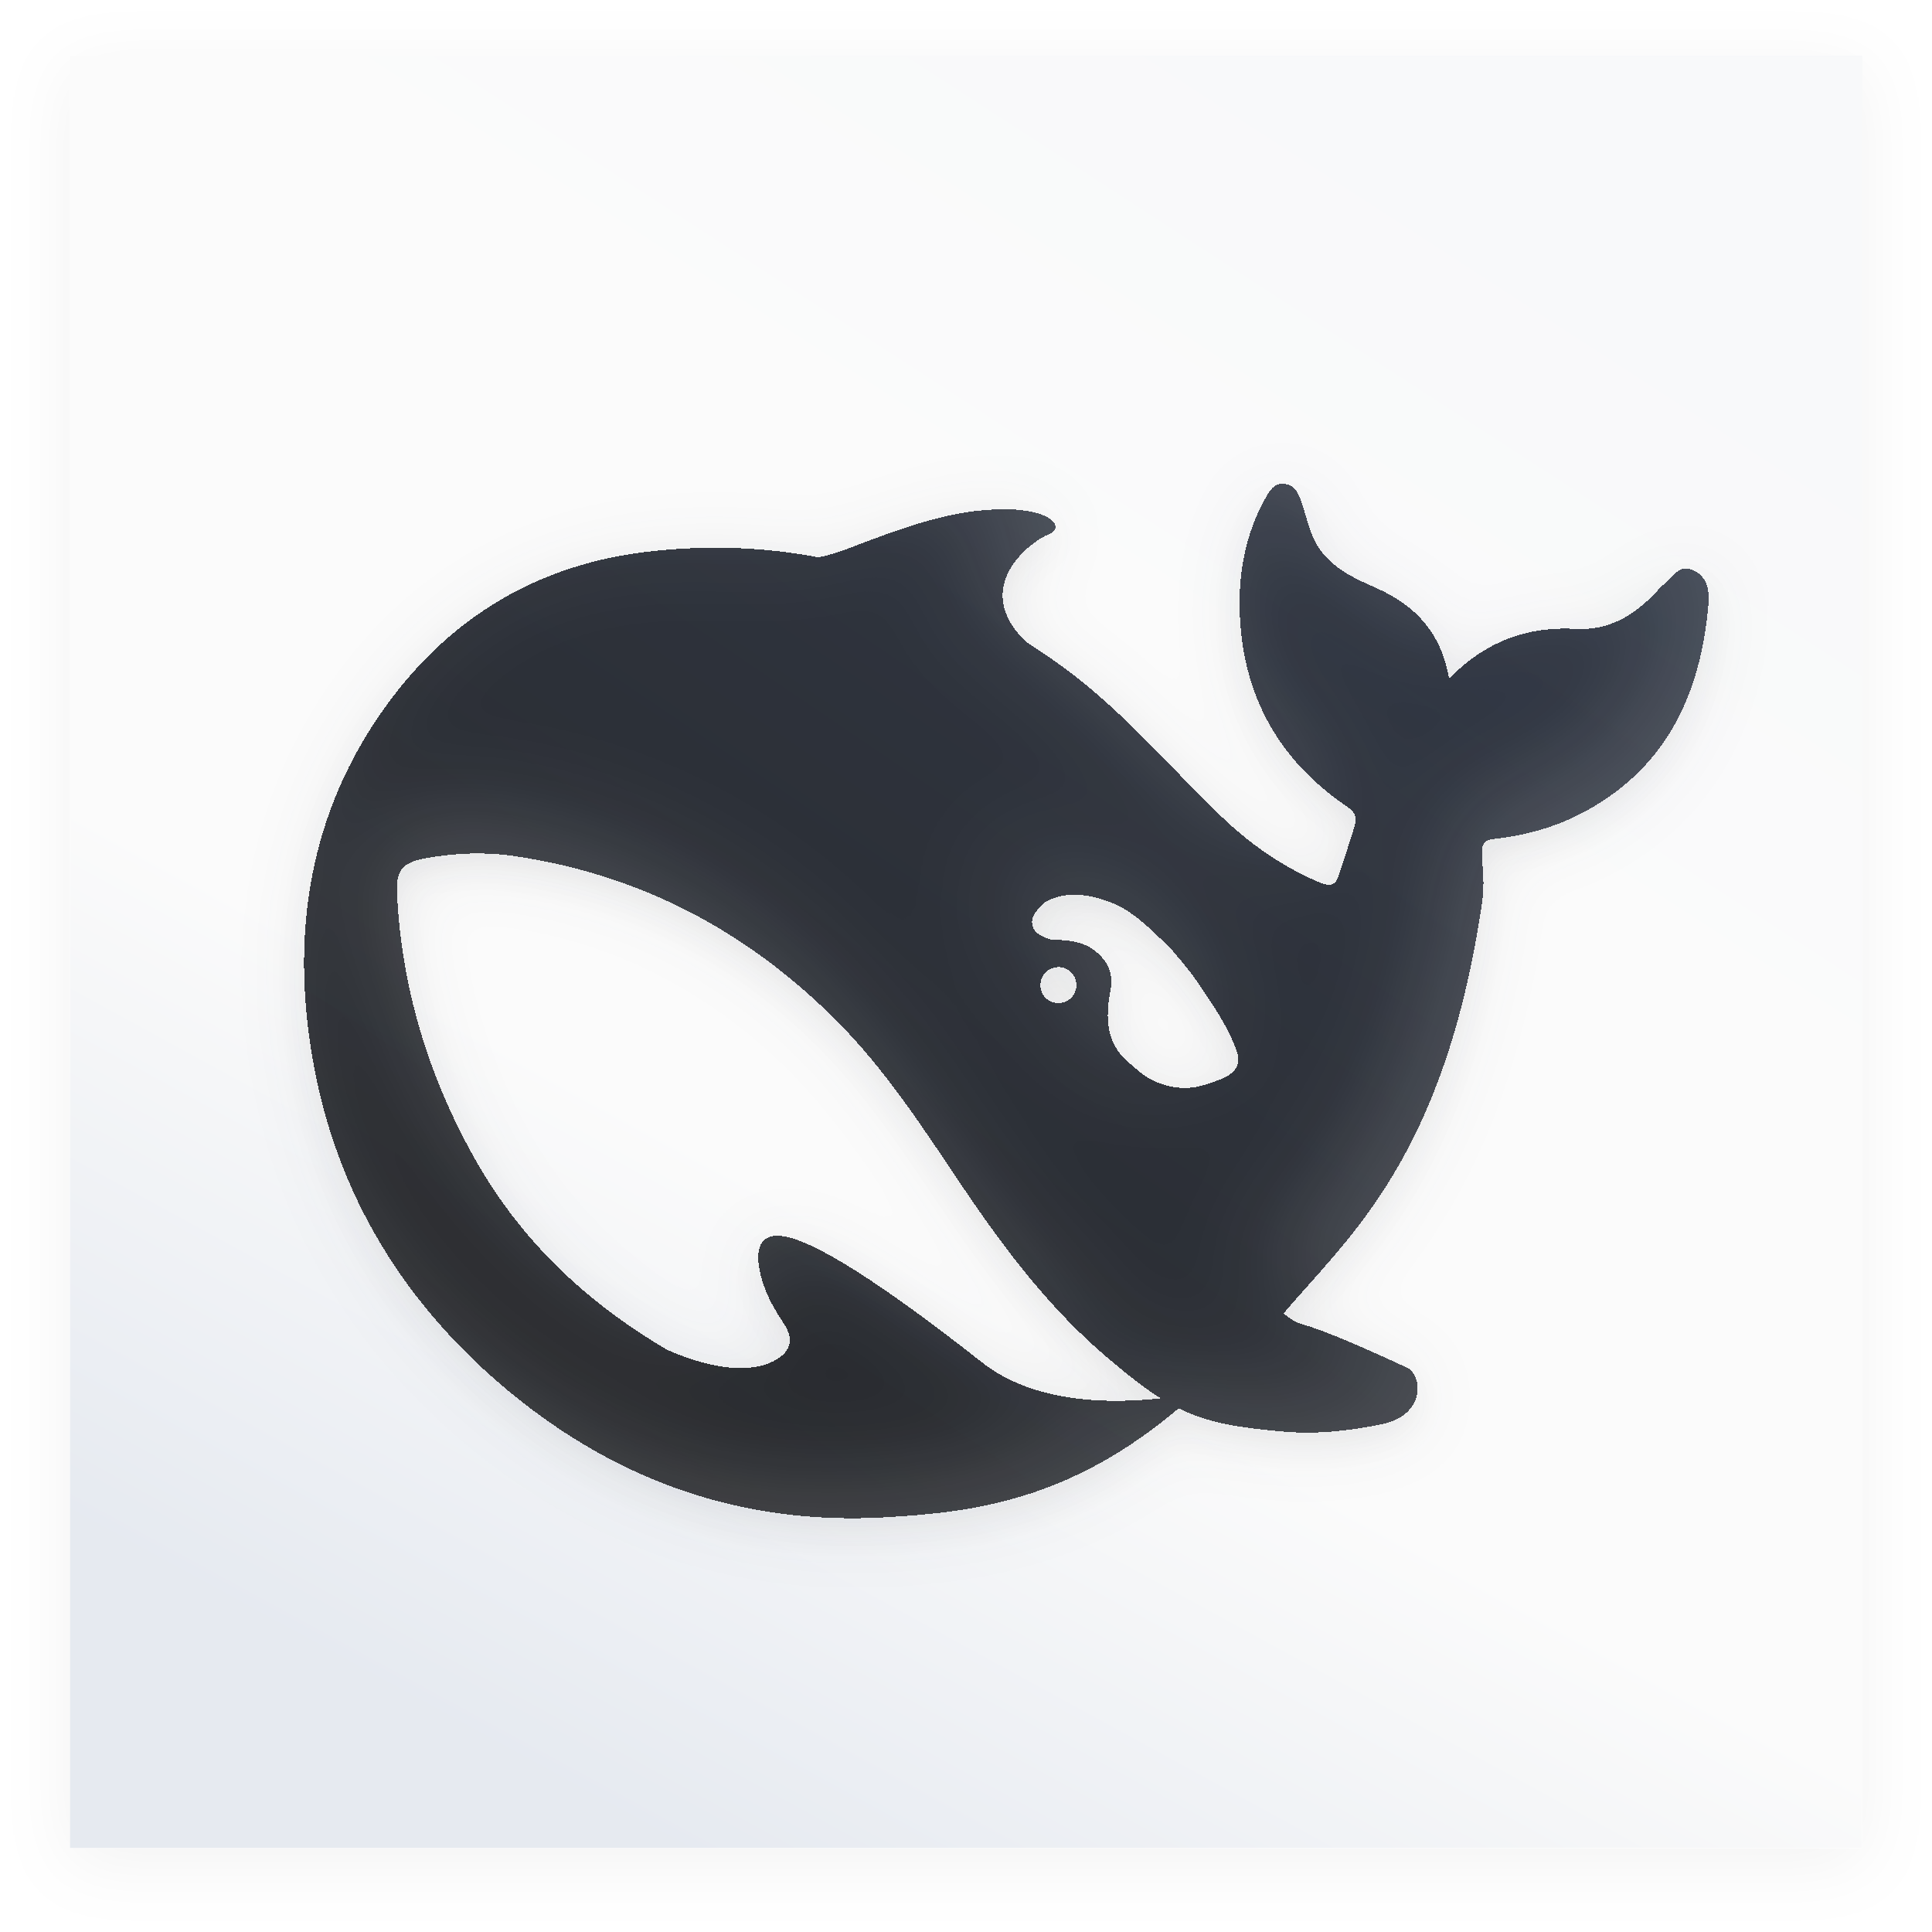
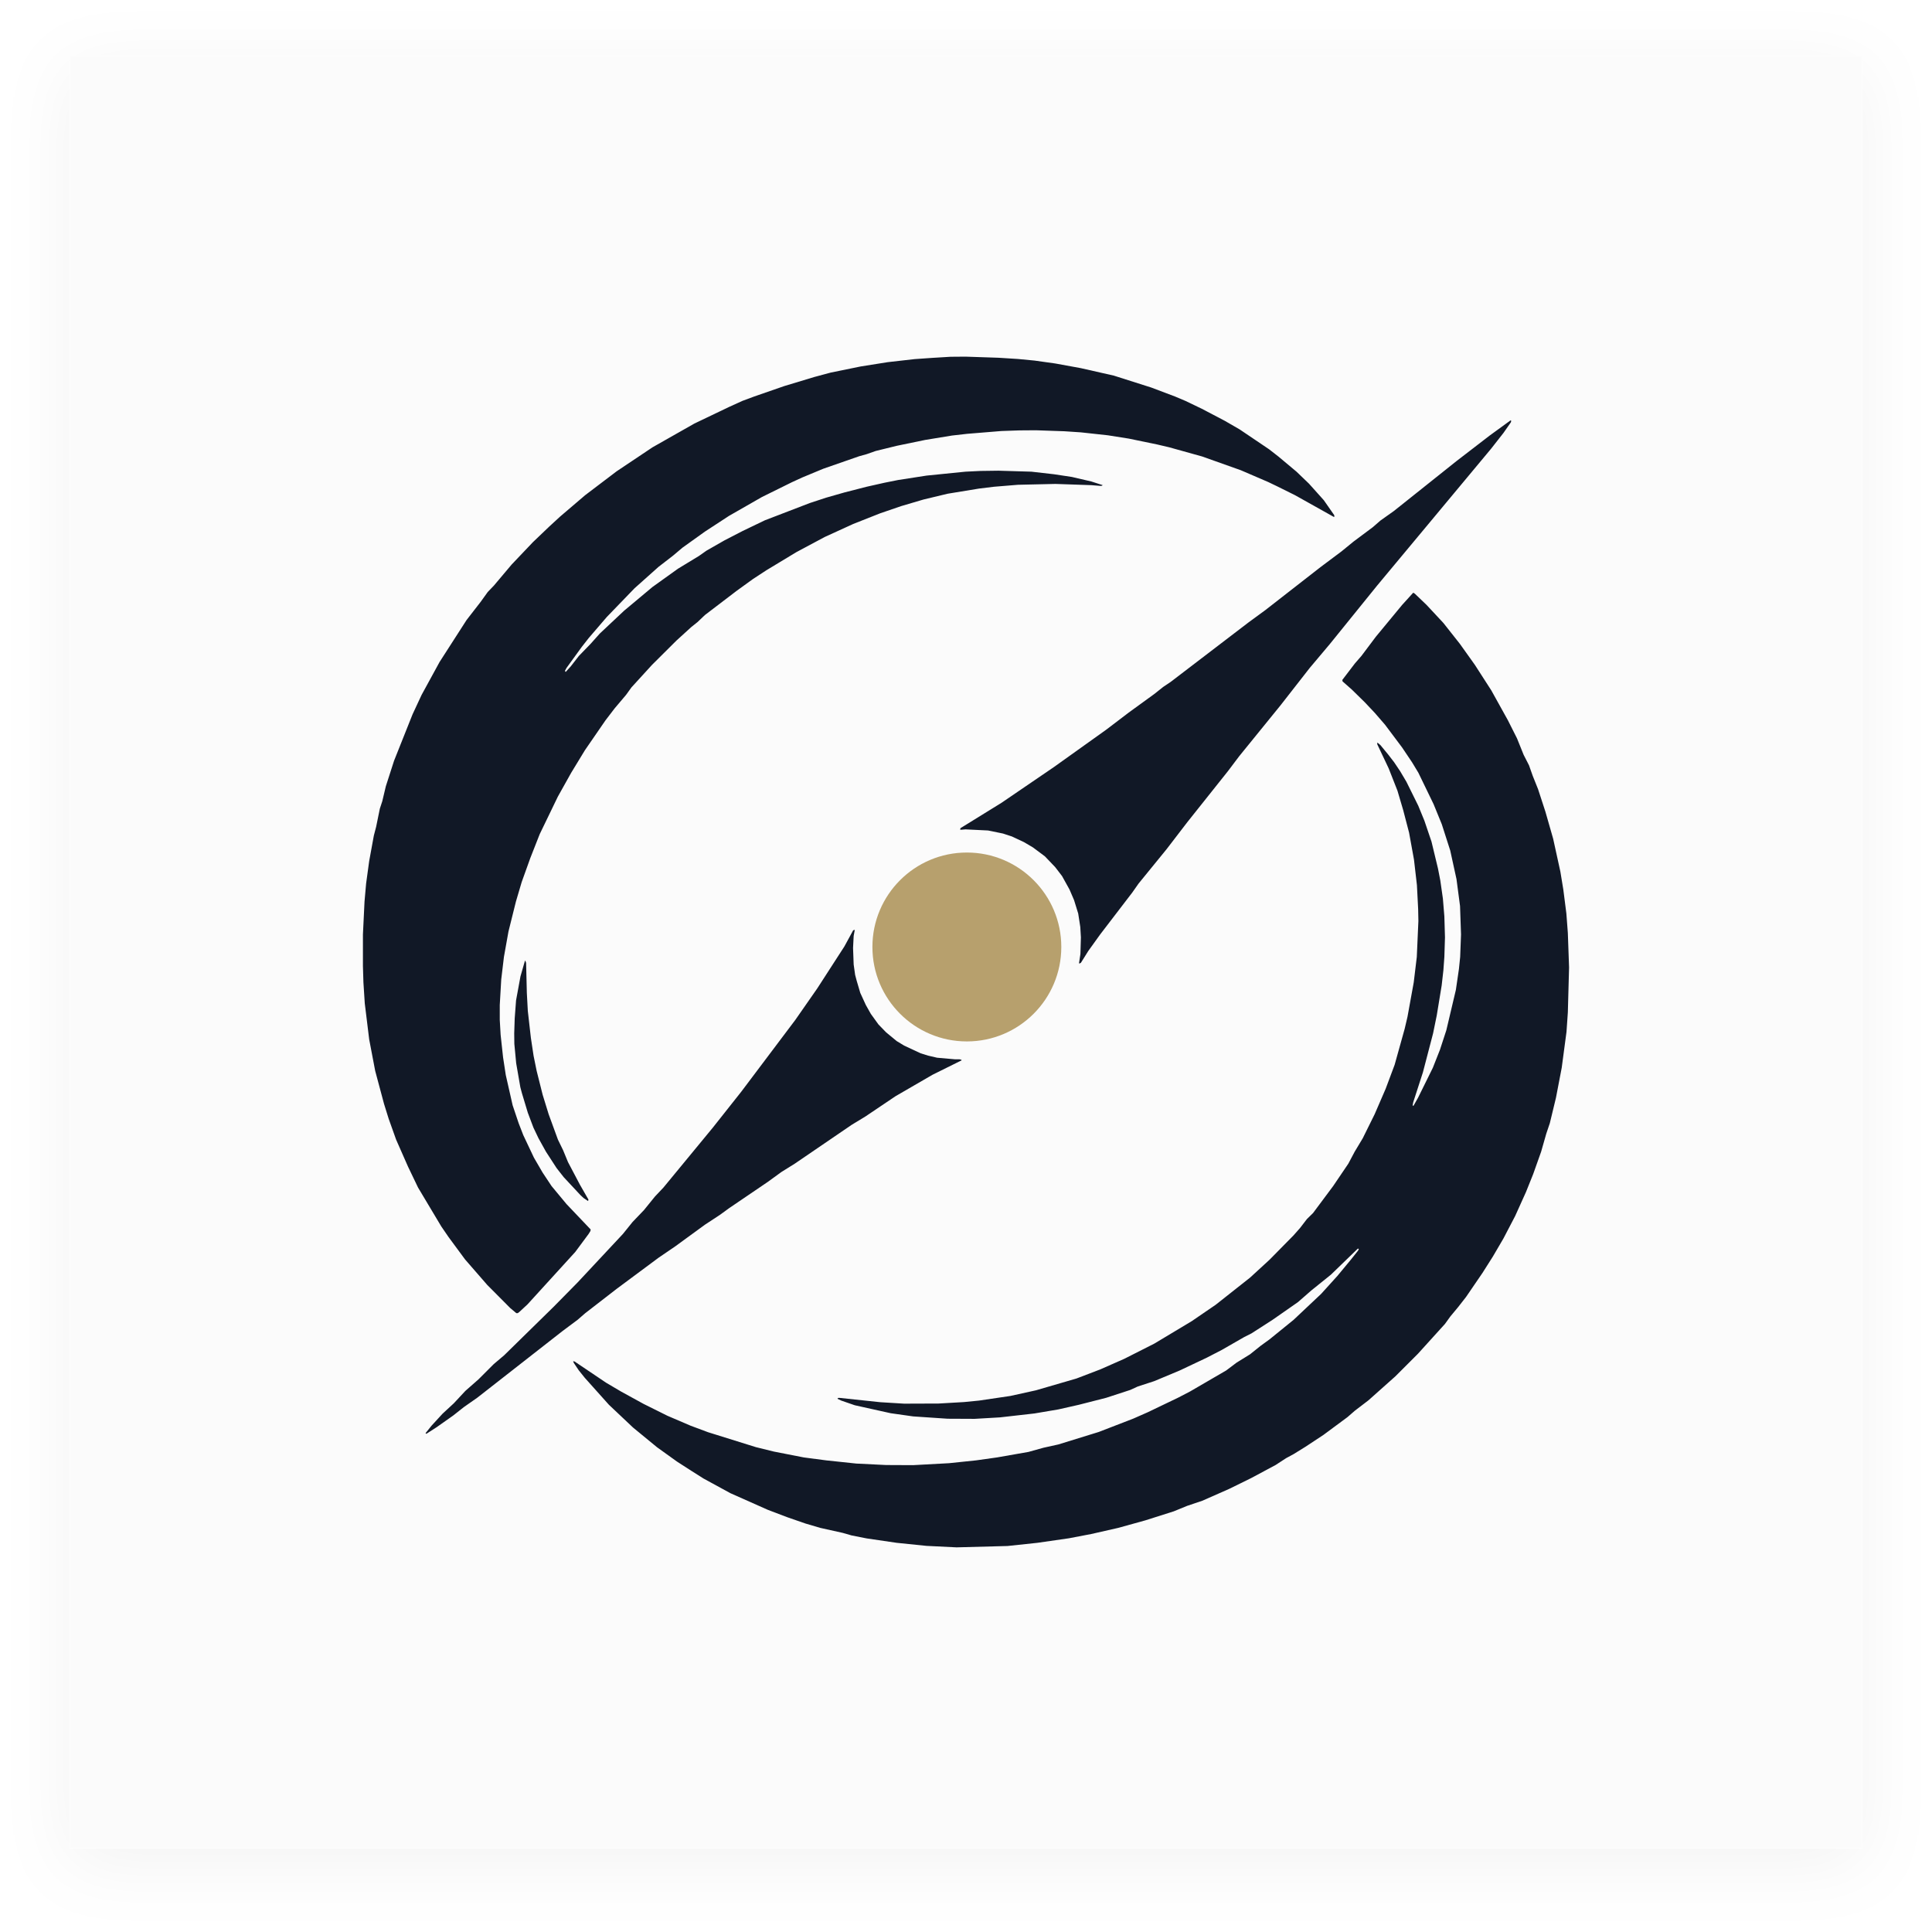
<svg xmlns="http://www.w3.org/2000/svg" width="1104" height="1104" viewBox="0 0 1104 1104" fill="none">
-   <g filter="url(#filter0_d_1637_371)">
+   <g filter="url(#tile-shadow)">
    <rect width="1024" height="1024" transform="translate(40 32)" fill="#FBFBFB" />
-     <rect width="1024" height="1024" transform="translate(40 32)" fill="url(#paint0_linear_1637_371)" fill-opacity="0.4" />
-     <rect width="1024" height="1024" transform="translate(40 32)" fill="url(#paint1_linear_1637_371)" fill-opacity="0.8" />
-     <g filter="url(#filter1_ddi_1637_371)">
-       <path d="M968.002 326.025C959.5 321.85 955.842 329.804 950.865 333.835C949.162 335.143 947.722 336.834 946.283 338.393C933.859 351.673 919.336 360.407 900.376 359.363C872.649 357.804 848.963 366.525 828.035 387.759C823.586 361.583 808.812 345.951 786.313 335.936C774.536 330.729 762.64 325.51 754.401 314.186C748.645 306.112 747.074 297.127 744.195 288.274C742.36 282.936 740.538 277.465 734.385 276.554C727.718 275.51 725.103 281.112 722.476 285.803C712.006 304.95 707.952 326.039 708.349 347.405C709.26 395.463 729.54 433.742 769.823 460.962C774.404 464.094 775.579 467.212 774.14 471.771C771.394 481.153 768.119 490.257 765.241 499.639C763.406 505.624 760.66 506.933 754.256 504.329C732.154 495.08 713.049 481.417 696.175 464.874C667.524 437.138 641.633 406.536 609.325 382.566C601.733 376.964 594.154 371.758 586.298 366.802C553.33 334.773 590.616 308.464 599.251 305.333C608.282 302.082 602.393 290.877 573.214 291.009C544.048 291.141 517.364 300.906 483.353 313.935C478.389 315.891 473.147 317.318 467.786 318.494C436.917 312.64 404.873 311.332 371.377 315.111C308.332 322.141 257.975 351.964 220.953 402.876C176.471 464.081 166.014 533.624 178.835 606.153C192.302 682.594 231.291 745.887 291.194 795.372C353.328 846.68 424.876 871.813 506.498 866.99C556.076 864.122 611.279 857.489 673.532 804.74C689.23 812.55 705.708 815.681 733.052 818.02C754.111 819.976 774.391 816.976 790.076 813.726C814.674 808.519 812.971 785.726 804.072 781.564C731.995 747.962 747.826 761.638 733.435 750.565C770.06 707.198 825.263 662.139 846.85 516.156C848.553 504.567 847.114 497.273 846.85 487.892C846.718 482.157 848.025 479.95 854.574 479.303C872.623 477.215 890.156 472.273 906.238 463.42C952.938 437.892 971.765 395.965 976.215 345.7C976.875 338.01 976.083 330.069 967.976 326.039L968.002 326.025ZM561.067 778.432C491.222 723.477 457.343 705.374 443.347 706.154C430.263 706.933 432.626 721.918 435.505 731.682C438.515 741.315 442.436 747.962 447.929 756.418C451.718 762.021 454.346 770.345 444.14 776.609C421.641 790.549 382.533 771.918 380.698 771.006C335.174 744.182 297.109 708.757 270.293 660.316C244.389 613.698 229.35 563.685 226.868 510.302C226.208 497.406 230.01 492.847 242.831 490.508C259.704 487.376 277.106 486.729 293.98 489.2C365.264 499.625 425.959 531.523 476.844 582.052C505.878 610.831 527.861 645.213 550.491 678.815C574.561 714.492 600.452 748.49 633.42 776.358C645.066 786.122 654.348 793.548 663.247 799.019C636.431 802.018 591.698 802.666 561.08 778.445L561.067 778.432ZM594.55 562.905C594.55 557.171 599.132 552.625 604.888 552.625C606.195 552.625 607.371 552.876 608.414 553.273C609.853 553.801 611.16 554.581 612.203 555.744C614.038 557.567 615.081 560.17 615.081 562.905C615.081 568.64 610.5 573.185 604.743 573.185C598.987 573.185 594.537 568.627 594.537 562.905H594.55ZM698.539 616.301C691.871 619.037 685.19 621.375 678.787 621.64C668.845 622.155 657.992 618.125 652.103 613.17C642.953 605.479 636.404 601.185 633.658 587.773C632.483 582.039 633.13 573.185 634.186 568.111C636.536 557.171 633.922 550.141 626.212 543.759C619.927 538.553 611.952 537.112 603.185 537.112C599.911 537.112 596.914 535.685 594.682 534.509C591.025 532.686 588.015 528.127 590.893 522.525C591.804 520.701 596.254 516.275 597.297 515.495C609.206 508.716 622.937 510.936 635.625 516.01C647.403 520.833 656.288 529.686 669.109 542.186C682.193 557.289 684.543 561.465 692.003 572.789C697.892 581.642 703.252 590.759 706.909 601.185C709.128 607.699 706.249 613.038 698.539 616.288V616.301Z" fill="url(#paint2_linear_1637_371)" fill-opacity="0.9" shape-rendering="crispEdges" />
+     <g transform="translate(193.6 185.6) scale(0.7)">
+       <path fill="#111826" fill-rule="evenodd" d="M484.5 27.0L499.4 26.1L511.6 26.0L538.5 26.9L554.4 27.9L567.9 29.2L585.0 31.6L605.8 35.4L632.7 41.5L663.2 51.2L682.8 58.6L691.3 62.2L704.6 68.6L723.1 78.3L735.4 85.4L759.4 101.6L767.1 107.6L781.8 119.9L792.0 129.7L804.1 143.2L812.6 155.4L812.7 156.6L812.4 156.9L780.6 139.1L765.9 131.8L758.6 128.3L736.3 118.7L704.8 107.5L677.9 100.0L668.1 97.7L644.9 92.9L627.8 90.2L605.8 87.8L592.3 86.9L569.1 86.1L555.6 86.2L541.0 86.7L512.9 89.0L500.6 90.4L478.6 94.0L455.4 98.8L438.3 103.0L430.9 105.6L424.8 107.3L395.5 117.5L378.4 124.6L369.9 128.5L345.4 140.6L318.5 156.0L298.9 168.8L280.6 181.9L272.9 188.4L261.0 197.6L241.4 215.1L218.8 238.5L204.1 255.6L198.3 263.0L185.9 280.1L184.6 282.5L185.2 283.4L189.3 278.9L196.0 270.3L205.5 260.5L213.1 252.0L232.9 233.4L256.1 214.0L276.9 199.1L294.0 188.7L300.1 184.4L314.8 176.0L329.5 168.4L347.8 159.6L384.5 145.5L397.9 141.1L412.6 136.9L430.9 132.2L445.6 128.9L456.6 126.7L479.8 123.1L511.6 119.9L523.9 119.3L538.5 119.1L565.4 119.9L583.8 122.0L598.4 124.2L614.3 127.9L623.6 130.9L622.9 131.4L621.7 131.5L614.3 130.9L585.0 129.9L554.4 130.6L534.9 132.2L522.6 133.7L497.0 137.9L477.4 142.6L459.1 148.0L441.9 153.9L419.9 162.6L396.7 173.2L373.5 185.6L349.0 200.4L338.0 207.6L324.6 217.3L298.9 236.9L292.8 242.7L287.9 246.6L275.7 257.7L255.7 277.6L238.9 296.0L234.5 302.1L225.2 313.1L217.7 322.9L200.9 347.3L189.7 365.7L178.8 385.2L164.0 415.8L156.3 435.4L149.3 454.9L144.6 470.8L138.5 495.3L134.8 516.0L132.6 534.4L131.4 555.2L131.4 567.4L132.1 579.6L134.1 598.0L136.3 612.4L141.9 637.1L146.8 651.7L150.6 661.5L159.3 679.9L166.4 692.1L173.7 703.1L185.9 717.8L205.6 738.5L205.4 739.8L203.9 742.2L193.0 756.9L154.0 799.7L147.3 805.9L146.1 806.8L144.9 806.8L140.0 802.7L121.2 783.8L103.1 763.0L89.6 744.7L83.7 736.1L64.7 704.3L56.5 687.2L46.8 665.2L40.7 648.1L36.9 635.9L29.7 609.0L24.8 583.3L21.2 553.9L20.1 536.8L19.7 523.4L19.7 497.7L21.0 470.8L22.3 456.1L24.8 437.8L28.6 417.0L30.5 409.7L33.5 395.0L35.5 388.9L38.4 376.7L45.1 355.9L60.2 318.0L67.6 302.1L82.3 275.2L104.3 241.0L115.7 226.3L121.6 218.1L126.6 212.9L141.1 195.7L158.5 177.4L171.8 164.7L180.6 156.6L201.1 139.1L226.8 119.6L256.1 100.0L290.3 80.6L318.5 67.1L329.5 62.1L339.2 58.5L363.7 50.0L388.2 42.6L401.6 39.0L426.1 34.0L448.1 30.5L470.1 28.0ZM956.0 78.4L956.6 78.0L957.1 78.4L956.8 79.6L950.8 88.2L940.7 101.1L847.6 212.9L809.1 260.5L792.6 280.1L768.7 310.7L735.0 352.2L725.8 364.4L692.6 406.1L675.8 428.0L652.9 456.1L647.7 463.5L621.5 497.7L611.8 511.2L605.8 520.8L604.5 521.5L604.3 520.9L605.4 513.6L605.8 500.1L605.3 491.6L603.6 480.6L600.2 469.6L596.5 461.0L590.4 450.0L584.8 442.7L576.4 433.9L566.6 426.6L559.3 422.3L549.5 417.7L542.2 415.3L530.0 412.8L511.6 411.9L508.0 412.2L507.2 412.1L507.5 410.9L541.0 390.2L583.8 361.0L626.5 330.5L644.9 316.5L665.7 301.4L673.0 295.6L679.1 291.5L742.7 242.9L756.1 233.1L801.4 197.8L818.5 185.0L828.3 177.0L844.1 165.2L850.3 159.8L861.3 152.0L912.6 111.1L939.5 90.4ZM876.8 219.0L877.2 218.7L878.4 219.5L888.0 228.7L901.7 243.4L915.2 260.5L927.4 277.6L940.8 298.4L954.4 322.9L961.8 337.6L967.2 351.0L971.6 359.6L974.6 368.1L979.0 379.1L985.0 397.5L991.3 419.5L997.2 446.4L999.6 461.0L1002.1 480.6L1003.3 496.5L1004.3 524.6L1003.3 561.3L1002.2 577.2L998.3 606.5L993.6 631.0L988.6 651.7L985.7 660.3L981.5 675.0L975.0 693.3L969.1 708.0L960.3 727.5L950.7 745.9L942.1 760.6L933.6 774.0L920.2 793.6L913.8 801.8L907.4 809.5L903.0 815.6L880.9 840.0L862.5 858.4L840.5 878.0L829.5 886.4L823.4 891.7L803.8 906.2L789.1 915.9L779.4 921.9L773.3 925.2L764.7 930.8L744.7 941.5L726.8 950.3L704.8 960.0L692.6 964.1L681.6 968.6L658.3 976.0L636.3 982.1L614.3 987.1L596.0 990.6L570.3 994.3L545.9 996.9L504.3 998.0L479.8 996.8L455.4 994.3L430.9 990.7L418.7 988.3L411.4 986.2L393.0 982.1L380.8 978.5L366.1 973.4L350.3 967.4L319.7 953.8L297.7 941.8L287.9 935.6L276.1 928.0L259.8 916.3L240.2 900.2L220.5 881.6L200.8 859.6L195.9 853.5L191.8 847.4L191.3 846.0L192.5 846.3L218.2 863.6L230.4 870.8L248.8 880.9L268.3 890.6L287.2 898.7L301.4 904.0L340.5 916.2L355.1 919.8L379.6 924.6L397.9 927.0L422.4 929.6L446.8 930.8L468.8 930.9L498.2 929.3L520.2 927.0L537.3 924.6L563.0 920.1L575.2 916.7L587.4 914.0L620.4 903.8L648.6 892.9L660.4 887.7L685.2 875.8L695.0 870.7L724.4 853.6L732.9 847.2L743.9 840.4L752.5 833.5L759.8 828.2L779.4 812.3L801.9 791.1L815.2 776.4L826.3 763.0L832.1 755.7L832.7 754.4L831.9 754.1L809.9 775.4L794.0 788.2L783.0 797.8L762.2 812.3L745.1 823.3L739.0 826.4L720.7 836.9L708.5 843.2L686.5 853.6L665.7 862.3L652.2 866.7L646.1 869.5L626.5 875.9L604.2 881.6L587.4 885.4L567.9 888.7L539.7 891.9L519.0 893.1L497.0 893.0L468.8 891.1L450.5 888.5L421.2 882.0L410.2 878.2L407.0 876.7L407.7 876.0L408.9 876.0L441.9 879.5L461.5 880.7L489.6 880.6L510.4 879.4L522.6 878.2L548.3 874.4L569.1 869.8L602.1 860.2L621.7 852.7L641.2 844.1L665.7 831.7L696.2 813.4L715.8 800.0L743.9 777.8L759.8 763.2L779.4 743.3L784.7 737.3L790.3 730.0L795.3 725.1L811.7 703.1L824.1 684.8L829.3 675.0L835.9 664.0L845.6 644.4L854.6 623.6L861.9 604.1L870.1 574.7L872.4 564.9L877.5 536.8L880.0 516.0L881.3 486.7L881.1 476.9L880.1 457.4L877.7 436.6L873.7 414.6L868.9 396.2L864.2 380.3L857.0 362.0L847.7 342.4L847.8 341.0L850.3 343.1L856.8 351.0L861.5 357.1L866.4 364.4L871.5 373.0L881.2 392.6L886.2 404.8L892.0 421.9L897.3 443.9L899.2 453.7L901.3 468.4L902.5 483.0L903.0 500.1L902.5 516.0L901.7 527.0L900.3 539.3L896.3 563.7L893.3 578.4L885.0 610.2L877.1 634.6L876.6 637.1L877.2 637.7L881.0 631.0L893.1 606.5L898.9 591.8L904.1 575.9L911.9 542.9L914.4 525.8L915.4 516.0L916.1 497.7L915.3 474.5L912.4 452.5L907.3 429.2L900.4 407.7L893.7 391.3L881.3 365.7L876.1 357.1L867.9 344.9L854.1 326.5L845.7 316.8L837.6 308.2L827.0 297.8L819.4 291.1L819.2 289.9L829.5 276.4L834.8 270.3L846.6 254.6L868.0 228.7ZM420.8 494.0L421.2 494.0L420.3 498.9L419.8 508.7L420.3 522.2L421.5 530.7L422.8 535.6L425.7 545.4L430.2 555.2L434.3 562.5L440.5 571.1L446.8 577.6L455.4 584.7L461.5 588.4L475.0 594.7L481.1 596.6L488.4 598.3L503.1 599.6L506.7 599.6L508.0 599.9L508.5 600.4L484.7 612.2L454.5 629.7L429.7 646.4L418.8 653.0L372.2 684.8L361.3 691.6L350.3 699.6L318.5 721.2L311.1 726.6L298.9 734.6L274.5 752.4L261.0 761.6L226.8 787.0L201.1 806.9L195.0 812.2L182.8 821.3L113.1 875.8L102.1 883.5L93.5 890.3L79.9 899.9L71.5 905.3L70.8 904.8L75.7 898.7L84.7 888.9L93.9 880.4L103.3 870.3L114.1 860.8L126.5 848.4L135.0 841.2L175.4 801.6L195.0 781.7L231.9 742.2L239.8 732.4L249.1 722.7L258.1 711.6L265.0 704.3L305.3 655.4L328.5 626.1L372.7 567.4L390.6 541.7L412.7 507.5L419.9 494.3ZM151.8 519.7L152.2 518.9L152.9 520.9L153.5 545.4L154.3 560.1L156.8 582.1L159.0 596.7L161.5 609.0L166.4 628.5L171.3 644.4L178.9 665.2L183.1 673.8L187.1 683.5L196.8 701.9L203.8 714.1L203.5 715.3L199.9 712.9L197.4 710.6L183.6 695.8L177.8 688.4L169.1 675.0L163.0 664.0L158.9 655.4L154.3 643.2L149.5 627.3L148.2 622.4L144.8 602.8L143.3 587.0L143.2 578.4L143.6 566.2L144.7 551.5L148.3 531.9Z" />
+       <circle cx="512.7" cy="507.9" r="77.1" fill="#B7A06D" />
    </g>
  </g>
  <defs>
-     <filter id="filter0_d_1637_371" x="-8" y="-16" width="1120" height="1120" filterUnits="userSpaceOnUse" color-interpolation-filters="sRGB">
+     <filter id="tile-shadow" x="-8" y="-16" width="1120" height="1120" filterUnits="userSpaceOnUse" color-interpolation-filters="sRGB">
      <feFlood flood-opacity="0" result="BackgroundImageFix" />
      <feColorMatrix in="SourceAlpha" type="matrix" values="0 0 0 0 0 0 0 0 0 0 0 0 0 0 0 0 0 0 127 0" result="hardAlpha" />
      <feOffset dy="8" />
      <feGaussianBlur stdDeviation="20" />
      <feComposite in2="hardAlpha" operator="out" />
      <feColorMatrix type="matrix" values="0 0 0 0 0 0 0 0 0 0 0 0 0 0 0 0 0 0 0.05 0" />
-       <feBlend mode="normal" in2="BackgroundImageFix" result="effect1_dropShadow_1637_371" />
-       <feBlend mode="normal" in="BackgroundImageFix" in2="effect1_dropShadow_1637_371" result="BackgroundImageFix" />
-       <feBlend mode="normal" in="SourceGraphic" in2="BackgroundImageFix" result="shape" />
+       <feBlend mode="normal" in2="BackgroundImageFix" result="shadow" />
+       <feBlend mode="normal" in="SourceGraphic" in2="shadow" result="shape" />
    </filter>
-     <filter id="filter1_ddi_1637_371" x="133.744" y="240.427" width="882.652" height="671.147" filterUnits="userSpaceOnUse" color-interpolation-filters="sRGB">
-       <feFlood flood-opacity="0" result="BackgroundImageFix" />
-       <feColorMatrix in="SourceAlpha" type="matrix" values="0 0 0 0 0 0 0 0 0 0 0 0 0 0 0 0 0 0 127 0" result="hardAlpha" />
-       <feOffset dy="4" />
-       <feGaussianBlur stdDeviation="20" />
-       <feComposite in2="hardAlpha" operator="out" />
-       <feColorMatrix type="matrix" values="0 0 0 0 0.176 0 0 0 0 0.192 0 0 0 0 0.231 0 0 0 0.08 0" />
-       <feBlend mode="normal" in2="BackgroundImageFix" result="effect1_dropShadow_1637_371" />
-       <feColorMatrix in="SourceAlpha" type="matrix" values="0 0 0 0 0 0 0 0 0 0 0 0 0 0 0 0 0 0 127 0" result="hardAlpha" />
-       <feOffset dy="8" />
-       <feGaussianBlur stdDeviation="8" />
-       <feComposite in2="hardAlpha" operator="out" />
-       <feColorMatrix type="matrix" values="0 0 0 0 0.173 0 0 0 0 0.188 0 0 0 0 0.224 0 0 0 0.04 0" />
-       <feBlend mode="normal" in2="effect1_dropShadow_1637_371" result="effect2_dropShadow_1637_371" />
-       <feBlend mode="normal" in="SourceGraphic" in2="BackgroundImageFix" result="shape" />
-       <feColorMatrix in="SourceAlpha" type="matrix" values="0 0 0 0 0 0 0 0 0 0 0 0 0 0 0 0 0 0 127 0" result="hardAlpha" />
-       <feOffset dx="-16" dy="-20" />
-       <feGaussianBlur stdDeviation="30" />
-       <feComposite in2="hardAlpha" operator="arithmetic" k2="-1" k3="1" />
-       <feColorMatrix type="matrix" values="0 0 0 0 1 0 0 0 0 1 0 0 0 0 1 0 0 0 0.15 0" />
-       <feBlend mode="normal" in2="shape" result="effect3_innerShadow_1637_371" />
-       <feBlend mode="normal" in="effect3_innerShadow_1637_371" in2="effect2_dropShadow_1637_371" result="effect3_innerShadow_1637_371" />
-     </filter>
-     <linearGradient id="paint0_linear_1637_371" x1="973.58" y1="1.59609e-05" x2="378.123" y2="917.86" gradientUnits="userSpaceOnUse">
-       <stop offset="0.142" stop-color="#D4DBE9" />
-       <stop offset="0.486" stop-color="#FBFBFB" />
-     </linearGradient>
-     <linearGradient id="paint1_linear_1637_371" x1="603.371" y1="445.063" x2="239.356" y2="1111.41" gradientUnits="userSpaceOnUse">
-       <stop offset="0.363" stop-color="#FBFBFB" />
-       <stop offset="0.83" stop-color="#E1E6EE" />
-     </linearGradient>
-     <linearGradient id="paint2_linear_1637_371" x1="849.855" y1="39.085" x2="331.636" y2="802.645" gradientUnits="userSpaceOnUse">
-       <stop offset="0.086" stop-color="#1C2434" />
-       <stop offset="1" stop-color="#0F1115" />
-     </linearGradient>
  </defs>
</svg>
